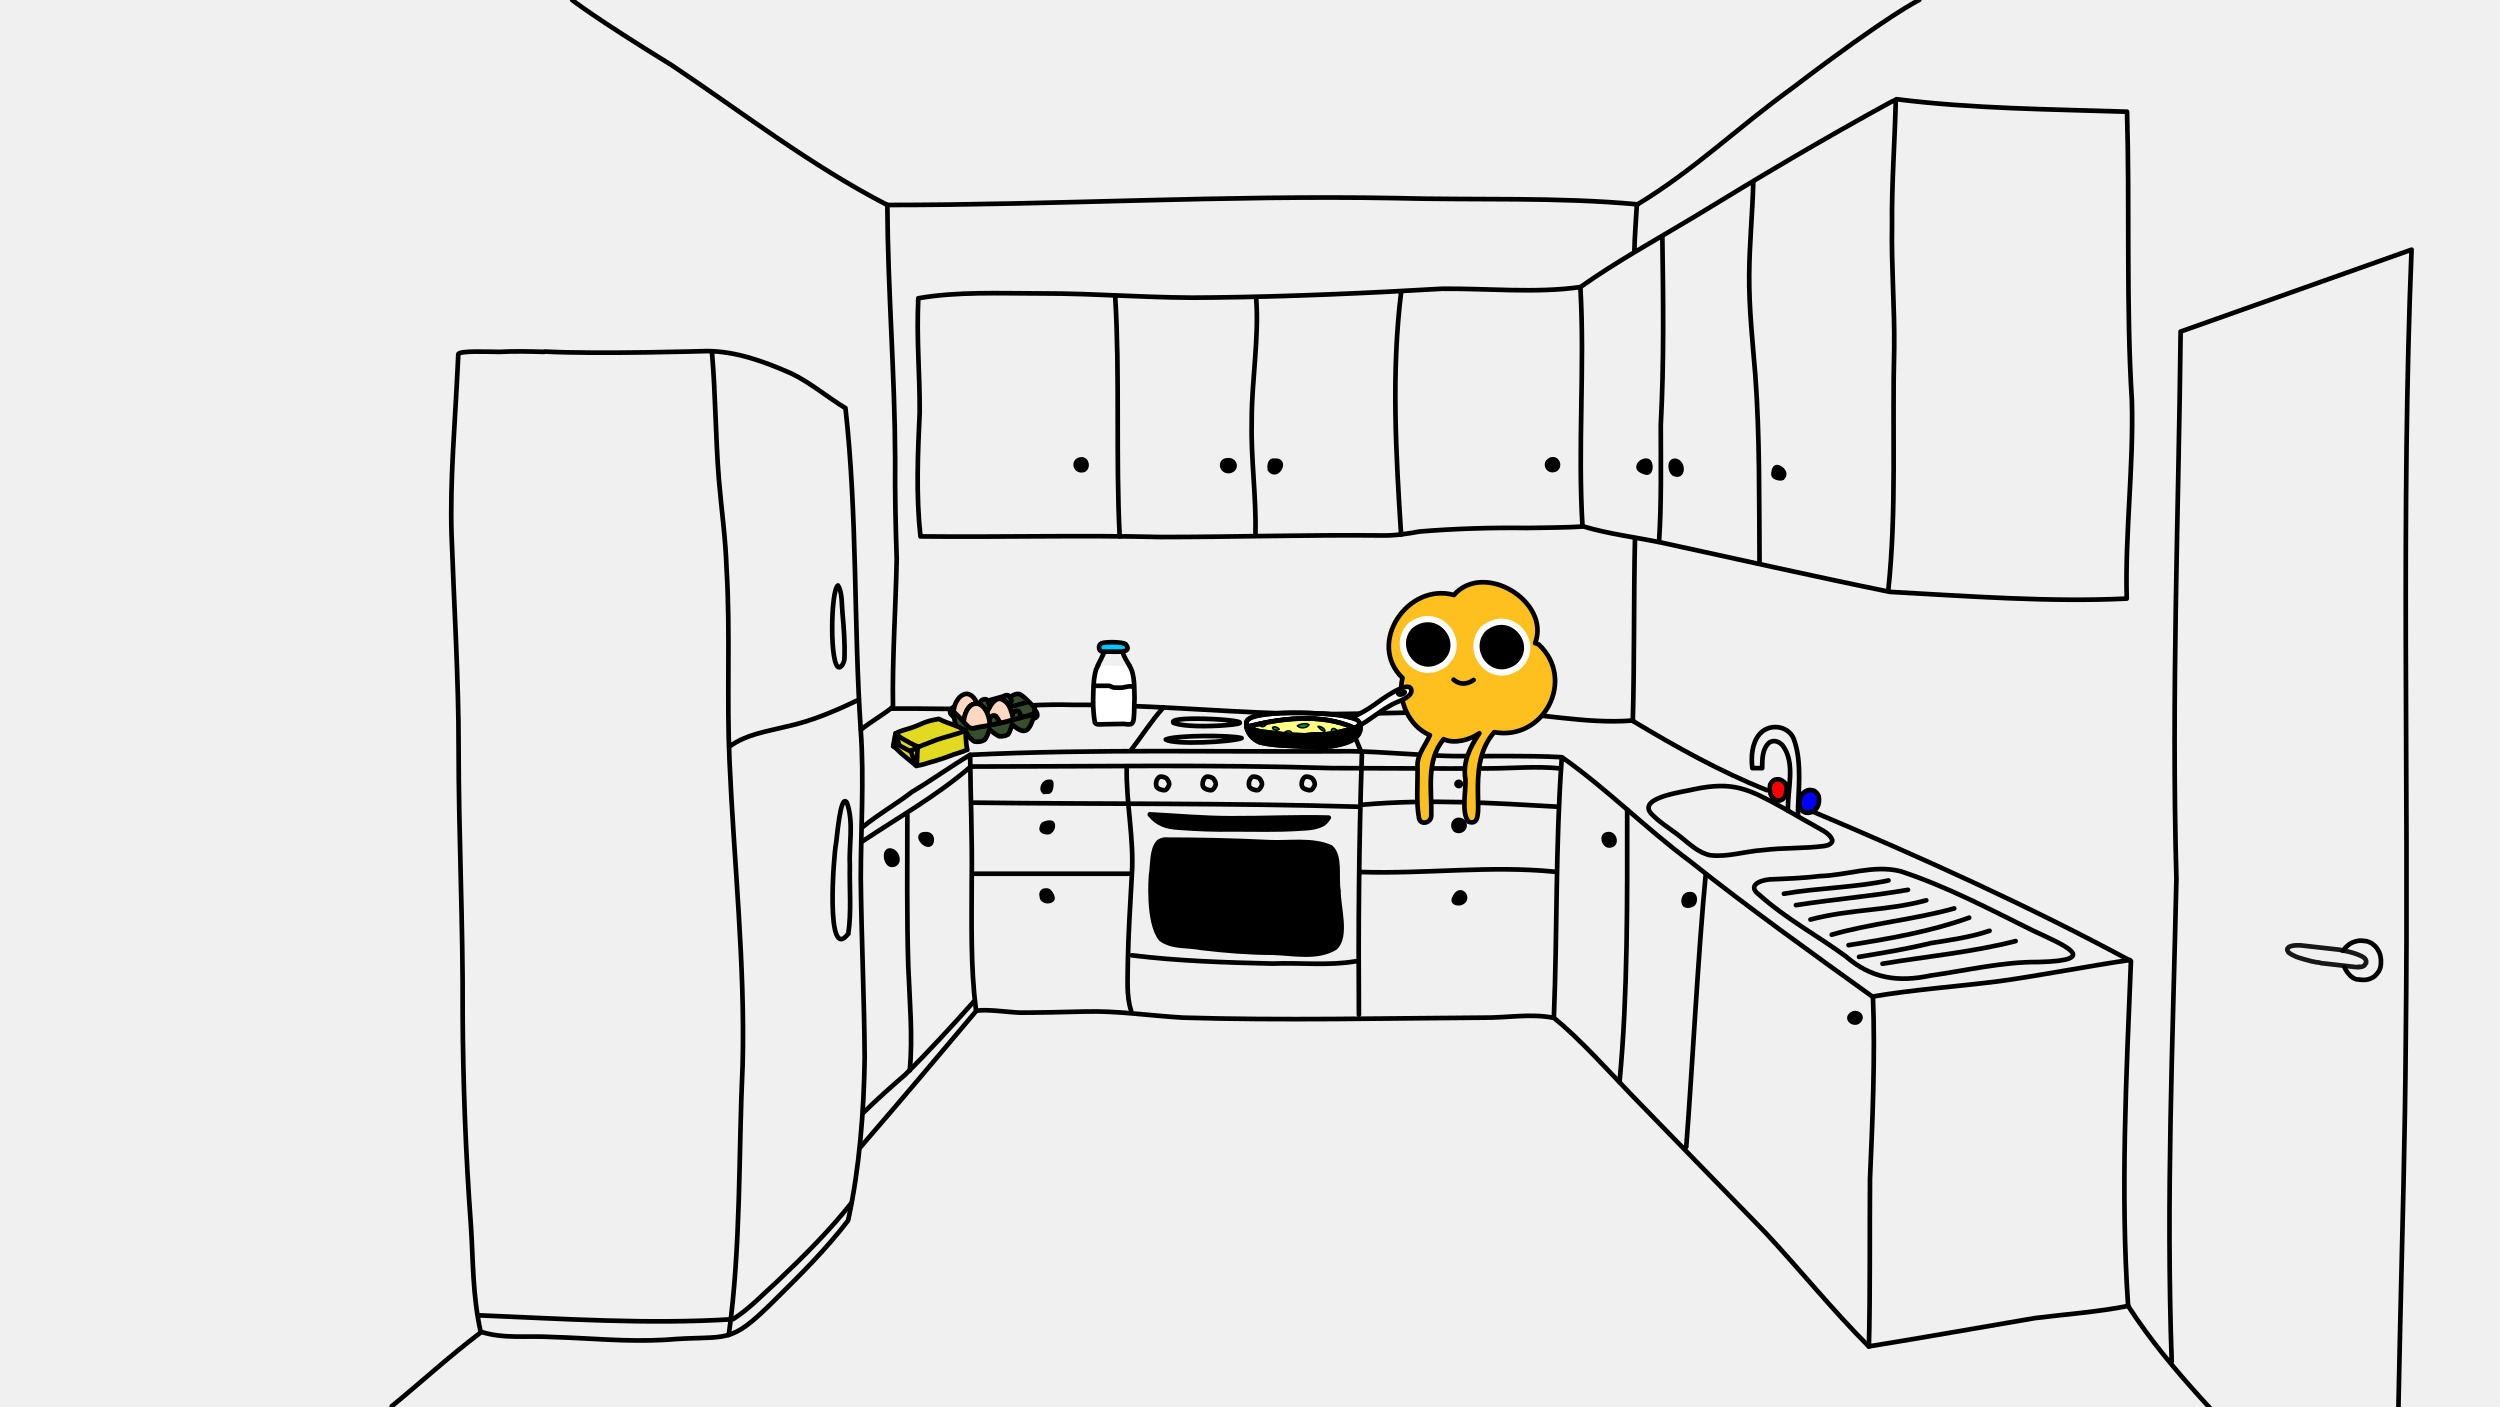
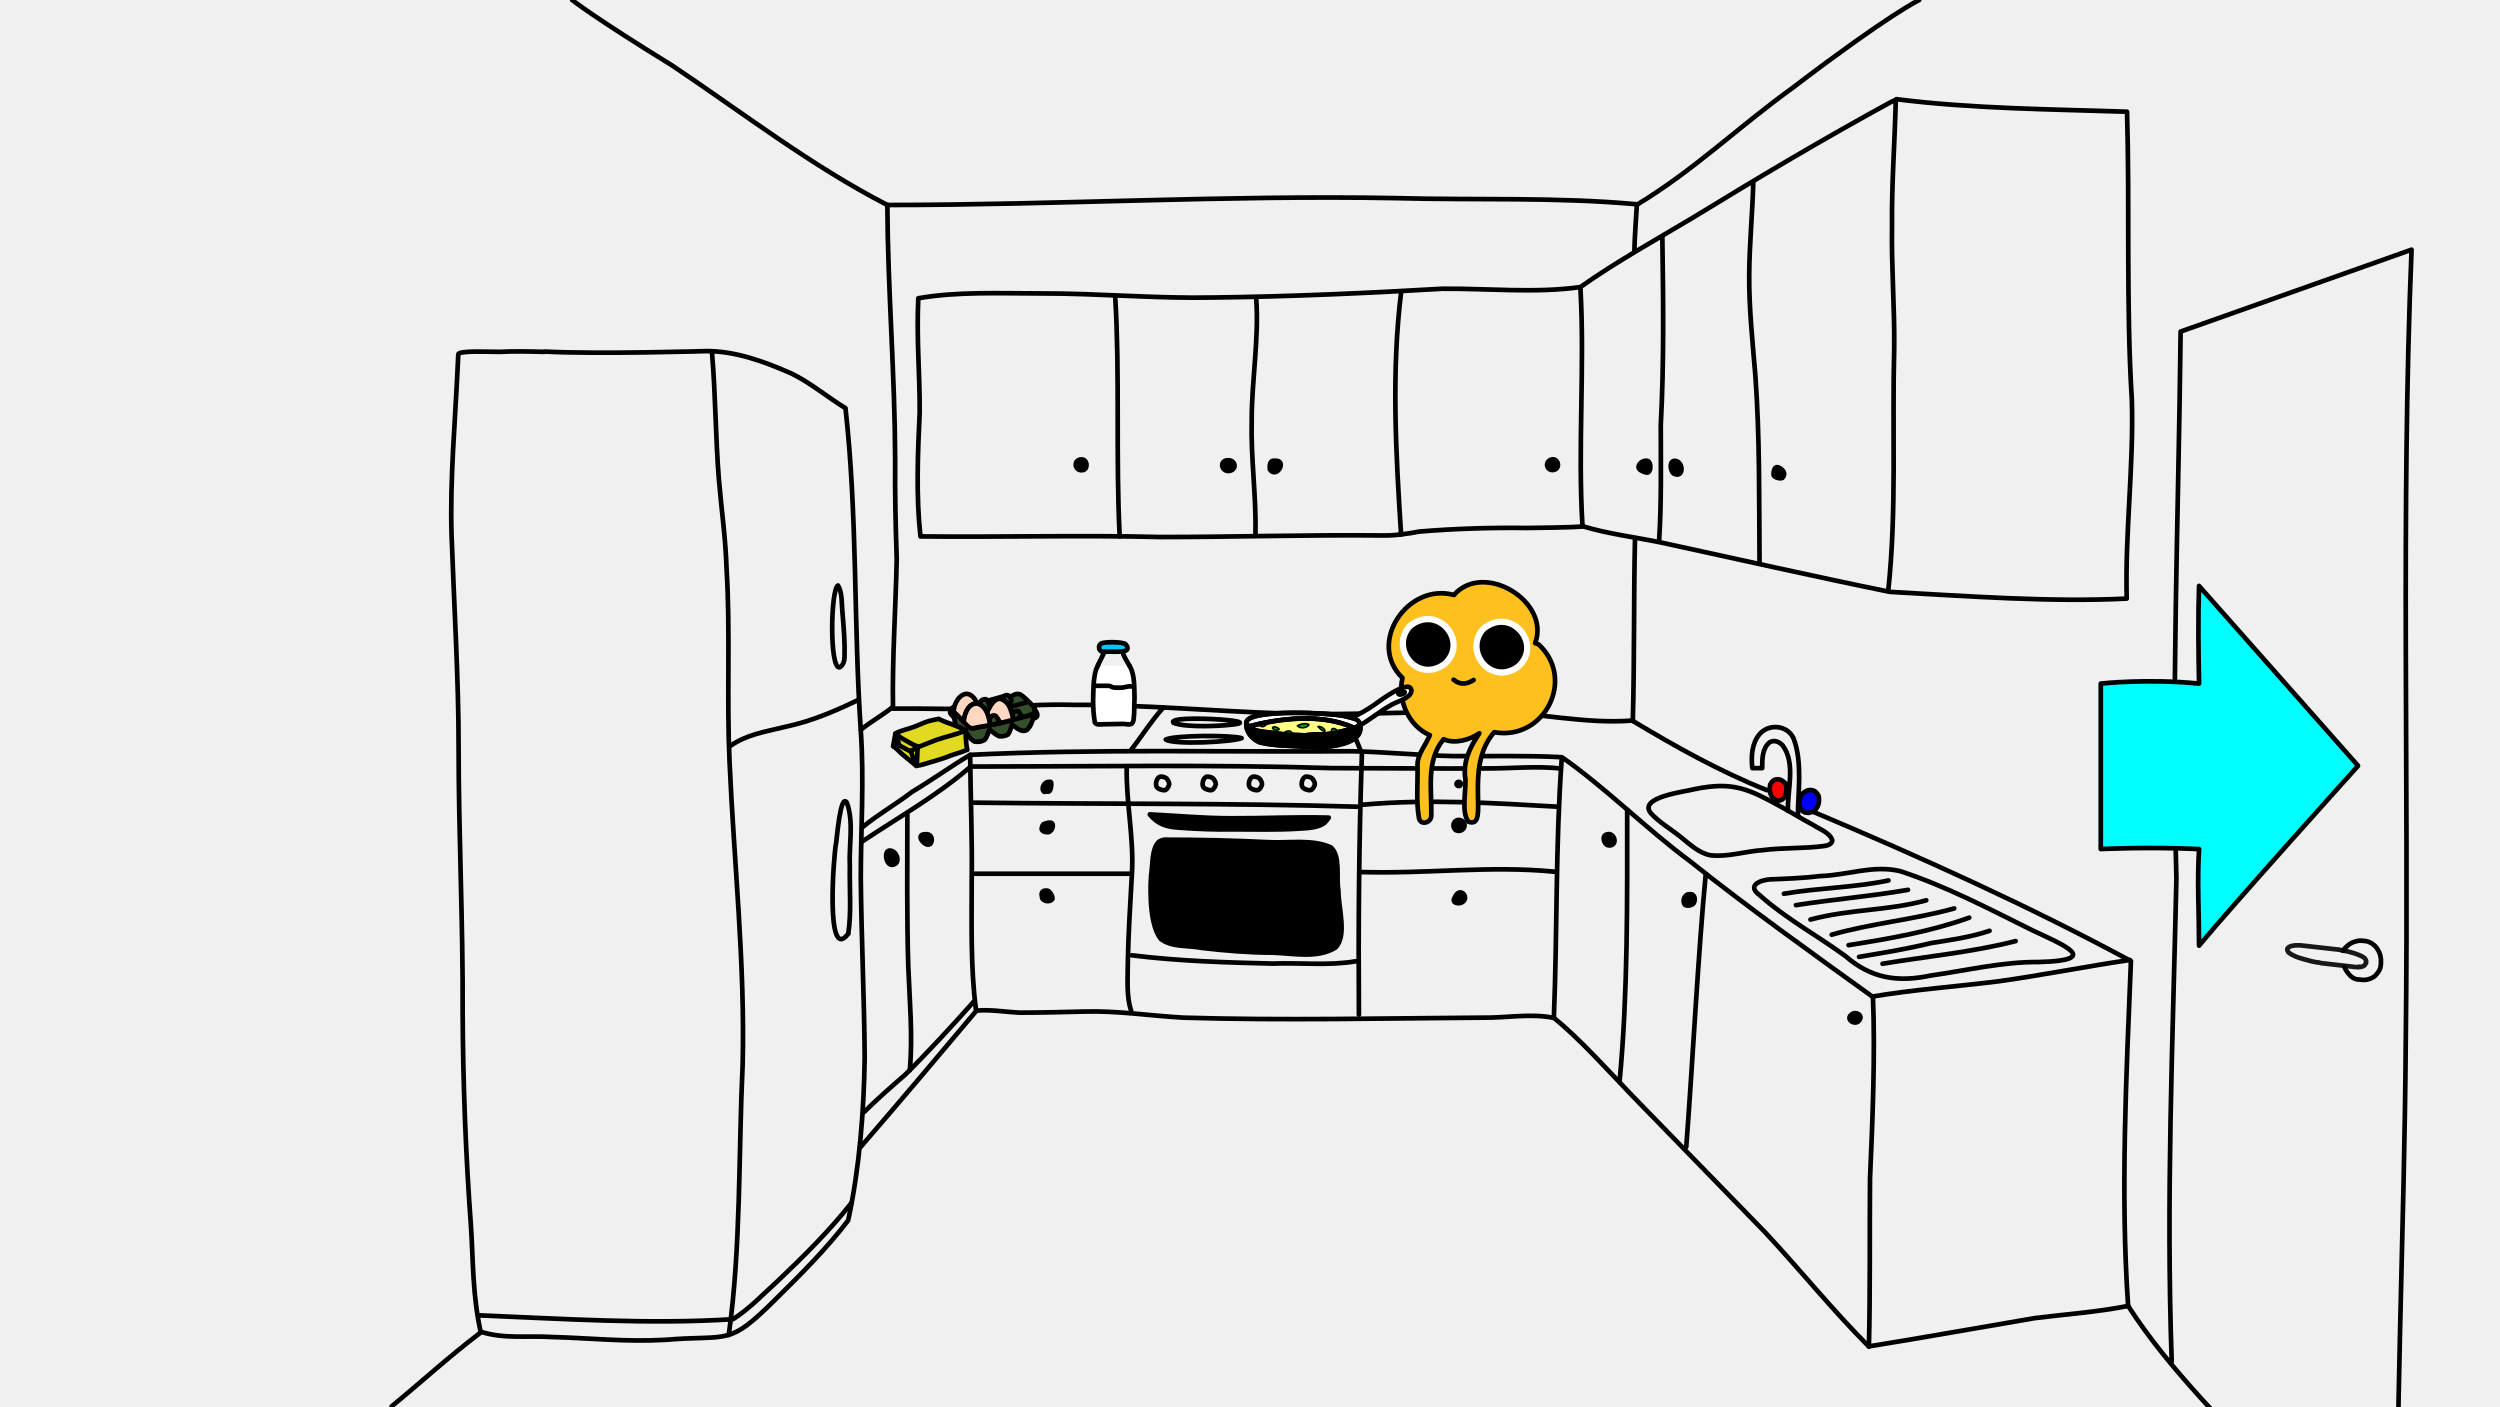
<svg xmlns="http://www.w3.org/2000/svg" id="Ebene_1" version="1.1" viewBox="0 0 1600 900">
  <defs>
    <style>
      .st0, .st1, .st2 {
        fill: none;
      }

-       .st1, .st3, .st4, .st5, .st6, .st7, .st2, .st8, .st9, .st10, .st11, .st12, .st13, .st14, .st15 {
+       .st1, .st3, .st4, .st5, .st6, .st7, .st2, .st8, .st9, .st10, .st11, .st12, .st13, .st14, .st15, .st16 {
        stroke-linecap: round;
        stroke-linejoin: round;
      }

-       .st1, .st3, .st4, .st5, .st6, .st7, .st2, .st8, .st9, .st10, .st11, .st13, .st16, .st14, .st15 {
+       .st1, .st3, .st4, .st5, .st6, .st7, .st2, .st8, .st9, .st10, .st11, .st13, .st14, .st17, .st15, .st16 {
        stroke: #000;
      }

-       .st1, .st3, .st5, .st6, .st7, .st2, .st8, .st9, .st10, .st13, .st16, .st14, .st15 {
+       .st1, .st3, .st5, .st6, .st7, .st2, .st8, .st9, .st10, .st13, .st14, .st17, .st15, .st16 {
        stroke-width: 3px;
      }

      .st3 {
        fill: #354f2c;
      }

      .st4, .st12 {
        stroke-width: 4px;
      }

      .st5 {
        fill: #fdc01e;
      }

      .st7 {
        fill: blue;
      }

      .st2 {
        stroke-opacity: .9;
      }

      .st8 {
        fill: red;
      }

      .st9 {
        fill: #fff;
      }

      .st10 {
        fill: #e2da20;
      }

      .st11 {
        fill: #009e00;
      }

      .st12 {
        stroke: #fff;
      }

      .st13 {
+         fill: aqua;
+       }
+ 
+       .st14 {
        fill: #ffff83;
      }

+       .st17 {
+         stroke-miterlimit: 10;
+       }
+ 
+       .st15 {
+         fill: #00c8ff;
+       }
+ 
      .st16 {
-         stroke-miterlimit: 10;
-       }
- 
-       .st14 {
-         fill: #00c8ff;
-       }
- 
-       .st15 {
        fill: #ffd8c2;
      }
    </style>
  </defs>
  <path id="STROKE_24ff8104-0c1c-409e-8412-f291cf459aca" class="st1" d="M366.2,0s12.8,10.4,64.1,42c45.5,30.5,88.9,64.1,137.6,89.2" />
  <path id="STROKE_69648c7b-1f99-41d9-9756-3ccd35b458e1" class="st1" d="M567.9,131.2c.3,54.9,4.8,107.5,5,162.9-.2,23,.3,42.1,1,63.6-.6,30.1-2.9,64.1-2.4,94.1" />
  <path id="STROKE_584f09bb-faee-44f3-acef-d196af663e60" class="st1" d="M567.9,131.2c108.3,0,216.8-6.4,325.1-4.4,52,1.4,103.4-.8,155.1,4" />
  <path id="STROKE_1398c8e5-74d7-4340-97a2-ac70de1e6fad" class="st1" d="M1048,130.8c36.7-22.3,63.7-48.9,99.3-74.6C1209.6,8.7,1228.3,0,1228.3,0" />
  <path id="STROKE_5d41e3ed-5401-4ed9-a828-7baa835cd556" class="st1" d="M571.2,452.6c-6.2,5-13.8,9.2-20.2,14.4" />
  <path id="STROKE_0b07157a-1aa8-44a5-a9cc-b35e5b461845" class="st1" d="M455.7,226c2.3,26.9,2.2,53.5,4.4,81,1.8,20.9,4.2,36.5,4.9,56.9,2.5,40.9,0,82.4,1.9,123.3,2.8,64.4,10,129.6,8.4,194-2.7,57.1-1,116.6-8.9,173.2" />
  <path id="STROKE_e438c691-b25d-44f8-af13-3e1512e92411" class="st1" d="M548.8,448.2c-14.8,7.1-29.6,13.4-45.9,16.9-12.8,3.2-25,4.8-35.8,12.5" />
  <path id="STROKE_a9ca535c-c414-4acf-bfae-c9c840553b1c" class="st1" d="M540.5,420.9c.3-9-.5-19.5-1.3-28.5-.6-5.3,0-13.3-2.9-17.7-4.7,2.6-5.5,53.5,1,52.4,1.9-.7,3.4-4.2,3.1-6.3h.1Z" />
  <path id="STROKE_0c41948c-69a6-4055-b199-0aeaac91404f" class="st1" d="M542.9,597.6c2.1-13.9.7-29.4,1-43.4-.7-13.1,2.7-27.9-1.9-40.5-4.2-6.6-6.4,23.7-7,26.5-1.3,5.8-7,77.6,8,57.2v.2h0Z" />
  <path id="STROKE_a188d664-cbf2-479c-a8f3-7a680b97c079" class="st1" d="M544.9,769.9c-13.8,17.5-30.3,33.9-46.5,49.3-9.1,8.2-19,18.7-29.3,25.1-54,3.4-108.9-.3-162.8-2.5" />
  <path id="STROKE_d257b3ae-5cf3-47c5-824c-48417580bdb2" class="st1" d="M348.2,225.2c-9.7-.3-19.3-.5-28.6,0-6.5,0-26.2-1-26.3,1.6s-.2,5.4-.4,8.3c-1.6,34.8-5,72.1-3.9,107.2,1.4,40.8,4.6,94.5,4.5,135.4,0,56.1,2.9,114.4,2.6,170.5.2,45,2,91.6,5.3,136.3,1.5,23.5,1,44.2,6.2,67.8,15.2,4.8,29.7,2.4,45.8,3.4,25,.7,47.2,3.2,72.3,1.8,41.1-3.5,39.9,4.7,70.3-25.6,16.4-16.2,32.8-32.5,46.8-50.8,7.3-33.6,10.1-69.6,10.6-104.3-.3-38.1-2.1-76.6-2.5-114.6,0-31.3,2.2-63.2,0-94.6-4.6-68.7-2.1-137.9-9.8-206.4-11-6.6-22.6-16.4-34.5-22.1-17.1-7.6-35.6-14.4-54.4-14.4,0,0-69.3,2.1-103.7.3l-.3.2h0Z" />
  <path id="STROKE_493f21b8-b01f-46eb-b4fc-358aae799781" class="st1" d="M620.8,491c-22,18.8-45.6,31.9-69.5,47.9" />
  <path id="STROKE_c6602ae4-44b3-4738-a16e-8b1e115a576e" class="st1" d="M624.7,647.1c-23.7,28.2-48.1,57.1-72.2,85,0,.2-1.4,1.7-2,2.3" />
  <path id="STROKE_155b1ade-0caf-4685-a390-1a74d09eeed8" class="st1" d="M623.4,640.8c-13.5,15.2-29.7,32.8-44.3,47.2-9.2,7.9-17.6,15.4-26.4,24" />
  <path id="STROKE_b24e84d0-0f94-42bd-a746-75c61ea2acf5" class="st1" d="M580.7,521.4c0,32.3-.4,64.8.6,97.3.9,22.5,2.9,44.1,1,66.3" />
  <path id="STROKE_971acc4a-b36a-41f2-b63a-2082bc56feeb" class="st1" d="M622.1,490.6c76.7,0,153.7-1.4,230.4,1,33.5,0,66.5.4,99.8.2,15.4,0,30.8-1.6,46.3,0" />
  <path id="STROKE_39e55a2d-6330-4e0c-a371-faeb3e5d5018" class="st1" d="M623.4,513.7c79.9,1,165.2.2,245.4,2.6" />
  <path id="STROKE_13c38961-4bf5-445d-b21a-ed225f46ab6f" class="st1" d="M872.2,515c41.8-3.7,83.1-1.1,124.8,1.3" />
  <path id="STROKE_31a3584f-9932-4dba-ab4a-28e8f845e37f" class="st1" d="M721.1,491c-.5,22.7,4.8,45.9,3.3,68.6-1,18.8-2.3,37.9-2.6,56.9,0,9.5-1,21.3,2.1,30.2" />
  <path id="STROKE_50546bcd-7982-4bd1-891d-9cfc525bb8a1" class="st1" d="M871.6,483.2c-1.9,55.4-2.3,110.8-1.9,166.2" />
  <path id="STROKE_a4a9c650-acfe-4914-b0ce-93b97be252df" class="st1" d="M999.5,485.7c-4,55.1-2.8,109.9-5,164.8" />
  <path id="STROKE_ff7c6ada-2eda-48c2-9cd9-58fce4b78e40" class="st1" d="M622.5,559.2h101.8" />
  <path id="STROKE_678ccf56-6959-4de1-802f-158fb094e547" class="st1" d="M870.6,558.1c42.9,1.3,82.7-4.3,124.4-.2" />
  <path id="STROKE_38bfb0cd-aec1-43f0-9120-84503d1a2664" class="st6" d="M668,506.4h0c.9,0,2.9.6,3.6,0,1-.8,1.3-3.7,1.2-5s-.4-1-.9-1c-4.2-.4-5.4,4.6-4.1,5.9s.2,0,.2.1Z" />
  <path id="STROKE_c30ccf7d-d1f7-4270-88c3-c433c52a1f2b" class="st6" d="M666.8,531l.2.4.4.4s.4,0,.6.4c1,.2,3.3,1,4.3-.4,1.2-.8,2.1-3.8,1-4.9-1.2-1-4.5,0-5.6.7-.7.7-1.3,2.8-.9,3.5h0Z" />
  <path id="STROKE_12bfedc1-2f7b-4e05-966f-920bad130723" class="st1" d="M621,483.1c80.8-3.9,163.2-1.7,244.2-2.3,21.3.4,43.7,2.7,65,3.1,23.3.2,45.5-.5,69.4.7,28.4,19.9,53.7,45.6,81.9,66.5,37.1,29.6,78.6,59.2,116.8,86.7,25.8-4.4,54.9-6.5,81-9.8,24.3-3.3,60.5-10.3,83.8-13.6" />
  <path id="STROKE_b23772c9-d4a3-454a-bf8d-0bd4c38fced1" class="st1" d="M1041.4,518.2c0,56.9.5,117.6-4.9,174.3" />
  <path id="STROKE_d8ca0c2e-abf0-468b-b67c-d8e7ded2cbef" class="st1" d="M1091.7,559.3c-4.8,49.1-8.6,124.1-12.5,174.7" />
  <path id="STROKE_13e8cd93-4d59-4e55-b886-287031d6d2f8" class="st1" d="M1198.7,638.1c1.5,36.8-.3,79.8-1.9,116.3-.3,35.7.2,72.3-.7,107.4" />
  <path id="STROKE_28955283-2983-408e-b38b-de0d0147a1d4" class="st1" d="M1160.3,519.5c68.1,28.7,139,60.7,203.5,95.6-2.9,72.8-6.8,147.9-1.8,220.7" />
  <path id="STROKE_5a63647a-bbc5-42be-9c9e-e993947c23f1" class="st1" d="M1045,461.4c27.1,16.3,56.2,32.6,85.8,44.3" />
  <path id="STROKE_5a43e13e-1269-4a34-a1ac-fe7f915da23a3" class="st1" d="M746.6,498.2c-.8-.8-3.3-1.5-4.5-1-2.2,1.2-2.7,5-1.8,6.4s2.3,1.6,3.2,1.9,2,.3,2.6,0c.9-.5,2.1-2.5,2.2-3.6s-1-3-1.7-3.7h0Z" />
  <path id="STROKE_5a43e13e-1269-4a34-a1ac-fe7f915da23a31" class="st1" d="M839.8,498.2c-.8-.8-3.3-1.5-4.5-1-2.2,1.2-2.7,5-1.8,6.4s2.3,1.6,3.2,1.9,2,.3,2.6,0c.9-.5,2.1-2.5,2.2-3.6s-1-3-1.7-3.7h0Z" />
  <path id="STROKE_5a43e13e-1269-4a34-a1ac-fe7f915da23a32" class="st1" d="M776.4,498.2c-.8-.8-3.3-1.5-4.5-1-2.2,1.2-2.7,5-1.8,6.4s2.3,1.6,3.2,1.9,2,.3,2.6,0c.9-.5,2.1-2.5,2.2-3.6s-1-3-1.7-3.7h0Z" />
  <path id="STROKE_5a43e13e-1269-4a34-a1ac-fe7f915da23a33" class="st1" d="M806,498.2c-.8-.8-3.3-1.5-4.5-1-2.2,1.2-2.7,5-1.8,6.4s2.3,1.6,3.2,1.9,2,.3,2.6,0c.9-.5,2.1-2.5,2.2-3.6s-1-3-1.7-3.7h0Z" />
  <path id="STROKE_2ba217ce-ab79-46cf-9d98-cdb07b63cd7f" class="st6" d="M735.9,521.3c5.1,6.1,10.4,7.9,18.7,8.4,12.4.9,22.7,1.3,34.9,1.1,13.3,0,27.2.4,40.5-.4,5.7-.4,12.2-.3,17.1-3.3,1.2-.9,2.4-2.5,3.3-3.8-20.6-.6-41.9.5-62.6.4-17.2,0-34.8-1.6-51.9-2.5h0Z" />
  <path id="STROKE_d9266c11-944b-417c-8615-f102cabdad84" class="st1" d="M625.1,646.8c8.4-.9,19.4,1,27.9,1.3,12.6,0,28.2-.4,41.1-.7,21.5-.6,41.7,2.7,63.2,3.9,64,1.9,128.1.4,192,0,14.9.2,30.6-2.9,45.3.2,16.8,13.7,34.6,33.7,50,49.7,27.9,28.6,57.1,58.7,85.1,87.5,22.5,24.1,43.2,49.9,66.3,73,34.2-5.5,71.9-12.3,106.2-18.1,19.9-2.5,40.2-3.9,59.8-7.8" />
  <path id="STROKE_6cc289a8-3867-4b7e-8c39-027b0e6072f7" class="st1" d="M724.4,611.4c29.8,3.7,60,4.6,90,5.3,17.7-.7,36.1,1.5,53.4-1.5" />
  <path id="STROKE_c10f3854-93ca-4191-82c3-4320a82eb8a6" class="st6" d="M743,601c7.1,5.4,17.1,3.9,25.6,5.6,15.1,1.8,30.8,3.1,46,3.1,13,.4,28.2,3.9,39.9-3.1,8-7.4,1.9-26.2,2.1-36.5-1.6-8.3,1.6-22.2-4.9-27.8-11.7-5.4-27.3-2.6-40-3.3-22.1-1.1-44.8-1.6-66.7-1.6-1.1.2-2.5.7-3.4,1.4-4.7,4.8-3.7,14.3-4.9,21.3,0,0-2.5,30.3,6.3,40.9h0Z" />
  <path id="STROKE_bca29521-6533-416c-9bf6-d70d23d1e263" class="st1" d="M1167.9,541.4c-13.3,1.8-26.5,1-39.8,2.7-11.1.7-22.2,4.5-33.2,3.3-7.3-1.2-13.5-7.1-19.2-11.7-6.2-5-14-9.5-19.3-15.4-7.9-10.2,22-13.6,27.9-15.2,25-5.2,34.8-.2,56.6,11.8,6.3,3.5,13.2,7.7,19.4,11,3.9,2.6,10.7,4.9,12.3,9.7.3,1.1-.6,2-1.4,2.6,0,0-1.4,1-3.1,1.1h-.2Z" />
  <path id="STROKE_9383ba1d-f758-4ca3-91a5-9f57c92464fd" class="st7" d="M1152.7,508.8c2.7-2.6,4.4-3.8,7.8-2.9,1.6.5,2.9,2.3,3.4,3.5,2.8,13.7-16.9,15.4-11.2-.6h0Z" />
  <path id="STROKE_9383ba1d-f758-4ca3-91a5-9f57c92464fd1" class="st8" d="M1143,501.7c-2.4-2.4-4-3.5-7-2.7-1.4.4-2.6,2.1-3.1,3.2-2.5,12.5,12.8,14.8,10.1-.5h0Z" />
  <path id="STROKE_c50c92f3-4268-4f17-bfdd-248f0095bfcc" class="st1" d="M1150.7,522.1c-.2-13.3,3.2-34.3-2.9-49.7-4-8.5-16-9.4-21.8-2.4-4.8,5.7-5.4,14.4-4.5,21.6h6.3c0-5.7,0-12.5,4.6-16.4,2.9-1.9,6.3-.6,8.5,1.9,8.6,11.5,2.9,28.4,3.4,41.8" />
  <path id="STROKE_95166e3d-c18b-4999-abe6-f5985976e423" class="st1" d="M713.7,189.4c3.1,50.3.3,103.5,2.9,153.9" />
  <path id="STROKE_b4043a41-4b4d-419c-8f5d-c4b9065d31aa" class="st1" d="M896.7,187.2c-6.3,51-3.3,103.6,0,154.9" />
  <path id="STROKE_3f31ffd5-6da7-4c28-9ae0-23105d1d989b" class="st1" d="M1122.1,116.6c-.5,20.2-2.5,39.4-2.6,59.4-.2,21.1,2.2,43.1,3.9,64,2.9,39.5,2.4,80,2.7,119.6" />
  <path id="STROKE_12a3f3b3-83fa-4f18-aefe-95a8c3046164" class="st1" d="M1063.9,151.8c.6,40,1.1,80.1-1,120.2,0,24.9.5,49.7-1.1,74.5" />
  <path id="STROKE_ecacd974-96a9-4ae6-8ca9-edc9e697e1df" class="st1" d="M1211.1,64.8c-44.9,24.5-84.5,48.1-127.5,74.4-24.2,14.5-49.7,28.6-72.1,44.5-28.1,4.1-60.1.8-88.5,1.1-45.7,2.7-99.2,5.1-146,5.6-37.5.8-73.3-2.7-111.2-2.6-25.7,0-53.4-1.3-78.1,3.1-1.2,27,1,47.2.9,73-1.2,25.7-2.4,53.7.5,79.4,51.1.6,102.6-.9,153.8.4,46.7,0,94.8-1.5,141.4-1,8.1.2,16.7-1.1,24.1-2.5,22.4-1.9,46.5-2.6,69-2.3,9.9-.2,26.7-.2,35.9-1,15.8,4.8,33.9,7,50.2,10.4,46.1,10,100.1,22.2,146,31.5,49.1,2.7,102.6,6.7,151.6,4.3-1.1-42.1,4.5-84.8,3.3-126.9-3.8-60.7-1.3-124-3.1-184.7-49.1-1.6-99-1.9-147.5-8l-2.4,1.3h-.3Z" />
  <path id="STROKE_c92cf5b6-6ecb-4033-99cc-b9594f699e21" class="st1" d="M1011.5,184.9c2.8,50.5-1.8,101.4,1.3,151.9" />
  <path id="STROKE_025636b8-8845-4b0f-99ca-681f2afd68b4" class="st1" d="M723.7,480.3c6.7-8.7,13.4-19.3,20.8-27.4" />
  <path id="STROKE_8bb782ac-eb15-4156-8225-367851ee3fa8" class="st1" d="M871,480.9c-3-7.9-7-16.5-12.4-23.2" />
  <path id="STROKE_9d22ff23-7c3e-4bb2-8a77-62b600557298" class="st1" d="M570.4,453.5c19.7-.2,43.7.6,63.5,0,16.6-1.8,35.6-2.9,52.3-2.4,44.7-.2,90.4,4.1,135.1,5.5,43.5,1.5,87.8-1.7,131.4-1,30.3.2,62.3,8.1,92.5,5.5" />
  <path id="STROKE_5e2e54dc-b8d6-479c-bdcf-264f0e7882a8" class="st1" d="M1045,461.4c1.1-39.7.5-77.7,1.4-117" />
  <path id="STROKE_8975784a-af3c-49a6-883a-7816c4ac1fae" class="st1" d="M1047.6,130.8c-.8,14.4-1.3,18.3-1.6,29.8" />
  <path id="STROKE_a8dca2c7-5147-4a8c-b27c-5c4d806b8f23" class="st1" d="M751,462.6c0-.4-.6-.9.2-1.1,3.5-3.8,66,.3,32.5,2.7h0s-23.7,1.9-32.7-1.6Z" />
  <path id="STROKE_5b89f1bc-76e7-4f7d-90e4-f6a201ad7520" class="st1" d="M794.6,472.4c-6.7-2-42.6-1.9-48.5.9,5.2,3.5,42.5,1.6,48.5-.9Z" />
  <path id="STROKE_1493a066-6b16-4b1f-9cc4-8a3739e39c0a" class="st1" d="M846.3,461.8c-10.5-.2-25.6,0-35,2.1,3.4,3.4,63.9,1.1,35-2.1Z" />
  <path id="STROKE_cf8d5e95-39cd-4191-ae7f-f669f3c41215" class="st1" d="M810,474.2c4.8,5.2,41.7,2.2,47.5-1-.6-2.4-23.8-2.2-23.8-2.2,0,0-17.1.4-23.7,3.2Z" />
  <path id="STROKE_a7bda898-7a98-49bb-90e4-f9a7d44b1a46" class="st1" d="M804,191.6c1.8,24.6-2.9,52.1-2.9,76.8-.7,24.6,3,49.4,2.4,73.9" />
  <path id="STROKE_c51cc558-8a63-4daf-9e30-54a802ea8d62" class="st1" d="M1126.3,573c16.6,14.9,36.9,25.8,54.9,39,16.6,14.4,33.6,16.8,54.7,12.3,22.8-3.2,45.7-8.8,68.9-8.6,41-1,15.6-11-4.1-20.3-27.4-13.6-55.3-28.3-84.4-37.8-17.2-4.3-34.1,2.6-51.5,3.1-10.6,1.3-21.7,1.7-32,2.1-6.5.5-15.3,4.1-6.3,10.3h-.2Z" />
  <path id="STROKE_4f4d949b-4983-4ff9-8557-722b9bd3b748" class="st1" d="M1208.6,563.5c-21.8,4.6-45,4.7-66.9,8.5" />
  <path id="STROKE_2866061a-1ac5-4ec8-a371-37e64903a89c" class="st1" d="M1221.1,569.5c-23.5,4.1-48.2,6.1-71.7,9.8" />
  <path id="STROKE_022de472-5c75-4ca6-96d5-2a3b6c173c30" class="st1" d="M1232.8,576.2c-25.3,6.9-47.9,5.4-74.1,12.3" />
  <path id="STROKE_c84b2b09-1ac3-4cb8-8c07-c78f27355a8a" class="st1" d="M1250.7,581.4c-25.5,7.1-53,9.5-78.4,16.8" />
  <path id="STROKE_1c2b3427-4df9-4350-94eb-8cbd1a777e8a" class="st1" d="M1260.3,587.3c-24.6,8.9-51.4,13.5-77.2,17.6" />
  <path id="STROKE_a3f94d4f-1402-4025-90f6-b2d200249272" class="st1" d="M1273.3,595.7c-11.5,4-25.6,6-37.6,7.9-15.5,3.8-29.9,6.1-45.9,8.8" />
  <path id="STROKE_aac34a33-8be2-4d74-8ab1-63dbf6410028" class="st1" d="M1290,602.3c-27.7,7.1-57.1,9.8-85.2,14.5" />
  <path id="STROKE_ba24dae5-217b-4c7b-9443-8d352b7f7de9" class="st1" d="M307.5,852.9c-20.7,15.7-37.6,31.4-56.8,47.1" />
  <path id="STROKE_11abf62a-3f25-4fd3-b4ce-af60b1c3348e" class="st1" d="M1213.3,63.9c-.6,26.4-2.7,53.9-2.4,80.4-.5,25.9,1.7,52.5,1.4,78.4-1.4,51.4,1.7,103.8-3.8,155.1" />
  <path class="st1" d="M552,529.4c10.2-8.4,21.3-14.6,31.7-22.6,11.8-7,25.7-16.9,37.2-23.7.2,26.5,1.4,53.7,1,80.1,0,27.4-.8,55.7,2.7,83" />
  <path id="STROKE_c30ccf7d-d1f7-4270-88c3-c433c52a1f2b1" class="st6" d="M667.4,570.6l-.3.3-.3.5s0,.4-.2.8c.2,1,0,3.5,1.8,3.9,1.1,1,4.3.8,5.1-.7.5-1.5-1.3-4.3-2.5-5.2-.9-.4-3.1-.4-3.6.4h0Z" />
-   <path class="st16" d="M692.1,294c-5.7.3-4.3,8.2,1.3,6.8,3.3-1.3,2.3-6.9-1.3-6.8Z" />
+   <path class="st17" d="M692.1,294c-5.7.3-4.3,8.2,1.3,6.8,3.3-1.3,2.3-6.9-1.3-6.8Z" />
  <path class="st4" d="M785.7,295.1c-4.8,0-3.4,6.6,1.2,5.8,4.5-1,2.9-6.4-1.2-5.8Z" />
-   <path class="st16" d="M815.6,294.9c-3-.5-3.2,3.4-2.9,5.6,4.6,6.3,11.5-6.6,2.9-5.6Z" />
-   <path class="st3" d="M662.2,453s-5.7-6.3-8.8-8.3-6.9,1.6-6.9,1.6l-.7,5.6,1.9,5,8.2,1.8,6.2-2.2v-3.5Z" />
-   <path class="st16" d="M992.5,294.2c-5,2.3-1.3,8.7,3.3,6,2.9-2.4.6-7.4-3.3-6Z" />
-   <path class="st16" d="M1048.8,299.6c.4,1.4,3.7,2.7,5.2,2.9,2.9,0,2.9-6.6.5-7.5s-6.6,1.8-5.7,4.6Z" />
-   <path class="st16" d="M1072,294.9c-3.9,0-3.1,6.3-1,8.1,6.7,3.7,6.7-7.6,1-8.1Z" />
-   <path class="st16" d="M1136.6,299.1c-1.2.6-1.9,4-1.4,5.2s3.9,2.3,5.5,1.6c3.6-3.7-2.3-7.7-4.1-6.8h0Z" />
+   <path class="st17" d="M815.6,294.9c-3-.5-3.2,3.4-2.9,5.6,4.6,6.3,11.5-6.6,2.9-5.6Z" />
+   <path class="st3" d="M662.2,453s-5.7-6.3-8.8-8.3-6.9,1.6-6.9,1.6l-.7,5.6,1.9,5,8.2,1.8,6.2-2.2v-3.5h0Z" />
+   <path class="st17" d="M992.5,294.2c-5,2.3-1.3,8.7,3.3,6,2.9-2.4.6-7.4-3.3-6Z" />
+   <path class="st17" d="M1048.8,299.6c.4,1.4,3.7,2.7,5.2,2.9,2.9,0,2.9-6.6.5-7.5s-6.6,1.8-5.7,4.6Z" />
+   <path class="st17" d="M1072,294.9c-3.9,0-3.1,6.3-1,8.1,6.7,3.7,6.7-7.6,1-8.1Z" />
+   <path class="st17" d="M1136.6,299.1c-1.2.6-1.9,4-1.4,5.2s3.9,2.3,5.5,1.6c3.6-3.7-2.3-7.7-4.1-6.8h0Z" />
  <path class="st1" d="M932.8,500.6c-1.6,1.1,0,3.1,1.6,2.3,1.3-1.3,0-3.2-1.6-2.3Z" />
  <path class="st6" d="M935.5,525.2c4.4,3,0,8.5-4.1,5.9-2.9-3.2,0-7.8,4.1-5.9Z" />
  <path class="st6" d="M930.8,574.8c-1.5,2.7,1.4,3.5,3.6,3.2,7.4-1.9.2-12.3-3.6-3.2Z" />
  <path class="st6" d="M1028.5,534c-3.8.7-2,7.1,1.4,7.1,5.8,0,3.4-8.6-1.4-7.1Z" />
  <path class="st6" d="M1081.6,572.4c-3.5-.7-5.3,4.4-3.2,6.7,1.5,1,4.1.4,5.4-.8,1.5-2.1,1.1-6.3-2.2-6h0Z" />
  <path class="st6" d="M1185.1,649.2c-4.4,3,2.2,7.5,4.8,3.9,2.7-3.3-2.1-6.1-4.8-3.9Z" />
  <path class="st6" d="M592.3,533.9c-8.4-.2,2.4,11.3,3.9,4.6.6-2.7-1-4.9-3.9-4.6Z" />
  <path class="st6" d="M570.1,544.4c-4.7-1-3.4,9.2.8,9.1,5.6-.2,3.7-8.3-.8-9.1Z" />
  <g>
    <g id="Pen">
      <path id="STROKE_9ab8ce2b-e6b5-47b3-be58-a1990f77dbed" class="st5" d="M984.7,412.4c24.2,22.4,3.4,62-28.4,56.2-20.2,23-2.1,62.3-16.5,57.3-4.6-5.8-1.6-19.5-1.9-26.9-1.9-11.2,2.7-20.5,8.9-29.7-6.1,4.2-15.9,7-22.9,3.8-11.5,13.8-7.4,32.5-7.9,49.1,0,4.2-6.5,6.3-7.8,1.7-2-11.1-.7-22.9-1-34.2,0-7.2,5.3-12.8,7.9-19.2-13.5-5.7-20.9-22.5-17.5-36.6-23.1-22.3,3.4-61.3,32.9-53.1,19.2-21.9,62,4.2,52,30.8l2.2.8h0Z" />
    </g>
    <path id="STROKE_258c9859-67f1-43a8-9462-32ddfdd3de1c" class="st12" d="M902.3,400.7c18-14.7,38.3,10.3,22.1,24.4-17.7,12.5-35-10.5-22.1-24.4Z" />
    <path id="STROKE_258c9859-67f1-43a8-9462-32ddfdd3de1c1" class="st12" d="M949.4,402.4c18-14.7,38.3,10.3,22.1,24.4-17.7,12.5-35-10.5-22.1-24.4Z" />
    <path id="STROKE_3299031d-4c62-4f85-94d0-447bd115ea62" class="st1" d="M943.1,435.2c-4.2,2.8-8.7,3.3-12.8-.2" />
  </g>
  <g>
    <path class="st3" d="M661.1,460s-1.8,7.4-5.4,7.7c-3,.7-7.9-4-7.9-4-.9,2.1-1.3,4.6-2.7,6.4-1.6,1-3.9,1.3-5.7,1.1-2.2-.9-6.1-4.3-6.1-4.3-1.1,2.2-1.5,5-3.3,6.7-1.8,1.1-4.2,1.4-6.3,1-2.5-1.4-4.4-3.8-5.5-6.5,0,0-2.5,0-3.5-.5-3.1-1.1-3.3-4.6-3.9-7.4-.2-1.6-1.8-2.3-2.5-3.5-.9-2,1-3.9,2.7-4.6v.5h0v.4h0c-1.4.6-1.1,1.5-.4,2.4.7.9,2,1.9,2.6,2.5,1.3,1.3,2.5,2.7,3.8,4.1.8.9,1.7,1.8,2.6,2.7,2.5,2.6,4.8.9,7.7.5,2.1-.3,4.3-.7,6.5-1.1s4.4-.9,6.6-1.4h0c2.7-.6,5.4-1.3,8.1-2.1,1-.3,2.1-.6,3.1-.9.4-.1,1.1-.3,2-.5,2.6-.5,6.8-1.4,8.5-2.7.8-.6,1-1.3.3-2.2,0,0,4,4.6-1.1,5.6h-.2,0Z" />
-     <path class="st15" d="M625.1,449.8c0,.2,0,.3-.2.5-3.6-.2-7.2,3.5-8.2,11.7-1.3-1.4-2.5-2.8-3.8-4.1-.6-.6-1.8-1.6-2.6-2.5,0-.8.2-1.6.4-2.4h0v-.4h0c1-3.7,3.4-7.5,6.8-8.4,3.3-.9,6.6,2.5,7.5,5.7h0Z" />
+     <path class="st16" d="M625.1,449.8c0,.2,0,.3-.2.5-3.6-.2-7.2,3.5-8.2,11.7-1.3-1.4-2.5-2.8-3.8-4.1-.6-.6-1.8-1.6-2.6-2.5,0-.8.2-1.6.4-2.4h0v-.4h0c1-3.7,3.4-7.5,6.8-8.4,3.3-.9,6.6,2.5,7.5,5.7h0Z" />
    <path class="st3" d="M653.4,459.3c-.9.2-1.7.4-2,.5-1,.3-2.1.6-3.1.9,0-1.3,0-2.6-.5-3.9.6-1.4,2.8-2,4.2-1.6.8.9,1.2,2.9,1.4,4.2h0Z" />
    <path class="st3" d="M647.4,448.4c-.7,1.1-1.2,2.3-1.6,3.3-1-1.8-2.5-3.4-4.4-4.2.3-2,2.3-3.1,4-2.4,1.1.8,1.5,2.1,2,3.3h0Z" />
-     <path class="st15" d="M648.2,460.7c-2.7.7-5.4,1.4-8.1,2.1h0c-.8-1.4-1.8-3.3-2.8-4.4-2.1-1.1-3.6.5-4.2,2.3-.3-1.8-.9-3.4-1.5-4.7.5-1.1,1.2-2.5,2-3.8,1.5-2.5,3.5-4.8,6-5h.4c.5.1,1,.3,1.4.5,1.9.8,3.4,2.4,4.4,4.2.5.9.9,1.9,1.2,2.8.2.7.5,1.5.7,2.2.4,1.3.6,2.6.5,3.9h0Z" />
+     <path class="st16" d="M648.2,460.7c-2.7.7-5.4,1.4-8.1,2.1h0c-.8-1.4-1.8-3.3-2.8-4.4-2.1-1.1-3.6.5-4.2,2.3-.3-1.8-.9-3.4-1.5-4.7.5-1.1,1.2-2.5,2-3.8,1.5-2.5,3.5-4.8,6-5h.4c.5.1,1,.3,1.4.5,1.9.8,3.4,2.4,4.4,4.2.5.9.9,1.9,1.2,2.8.2.7.5,1.5.7,2.2.4,1.3.6,2.6.5,3.9h0Z" />
    <path class="st3" d="M633.6,452.1c-.8,1.3-1.5,2.7-2,3.8-1.3-2.8-3.2-4.6-5.1-5.3.9-2.1,2.7-3.6,4.8-3,1.2,1.2,1.5,3.1,2.3,4.4h0Z" />
    <path class="st3" d="M640.1,462.7c-2.2.5-4.4,1-6.6,1.4,0-1.3-.2-2.4-.4-3.5.6-1.8,2.2-3.4,4.2-2.3,1,1.1,2,3.1,2.8,4.4Z" />
-     <path class="st15" d="M633.5,464.1c-2.2.4-4.3.8-6.5,1.1-2.9.4-5.2,2-7.7-.5-.9-.9-1.8-1.8-2.6-2.7,1-8.2,4.6-11.8,8.2-11.7h.3c.4,0,.9.1,1.3.3,1.9.7,3.8,2.5,5.1,5.3.6,1.3,1.1,2.9,1.5,4.7.2,1.1.4,2.3.4,3.5h0Z" />
+     <path class="st16" d="M633.5,464.1c-2.2.4-4.3.8-6.5,1.1-2.9.4-5.2,2-7.7-.5-.9-.9-1.8-1.8-2.6-2.7,1-8.2,4.6-11.8,8.2-11.7h.3c.4,0,.9.1,1.3.3,1.9.7,3.8,2.5,5.1,5.3.6,1.3,1.1,2.9,1.5,4.7.2,1.1.4,2.3.4,3.5h0Z" />
  </g>
  <g>
    <path id="STROKE_2a022dec-9fbd-4ac1-9f68-2de2fcce204f" class="st10" d="M573.1,469.4c3.8-2.1,8.1-2.7,12.1-4.3,3-1.1,5.8-2.6,8.9-3.5,2.2-.7,6.7-1.5,6.7-1.5,5.4,2.9,12,4.1,17.2,7.5,0,0,0,8.3,1.1,12.3h-.3c-2.9,1.4-5.9,2.1-8.8,3.1-3.7,1.5-7.5,2.8-11.3,3.9-4,1-8.3,2.8-12.3,3.2,0,0-6.5-5.3-9.7-8-1.6-1.4-3.2-3.5-5.1-4.5l1.5-8.3h0Z" />
    <path id="STROKE_4488a58f-1306-4cd9-b870-606c116137fc" class="st1" d="M618,467.6c-6,2.5-12.5,3.8-18.6,5.9-4,1.5-7.9,3.1-11.8,4.6" />
    <path id="STROKE_5ee1ae90-ad6f-4590-bee9-c9a2d4095538" class="st1" d="M587.5,478.3c-.4,1.9-.5,3.9-.5,5.8s-.2,4.2-.5,6.1" />
    <path id="STROKE_8275f293-1b3c-4034-9cf3-8ef90ea9c7a2" class="st1" d="M587.6,477.9c-3.7-1.4-7.2-3.5-10.6-5.5-1.3-.8-2.4-2.1-3.9-2.5" />
    <path id="STROKE_d86a0d55-b49b-4d25-b85d-9c5bff508588" class="st1" d="M573.4,470.6c.5,1.2,1,2.6,1.4,3.9.4,1,.4,2.3,1.4,2.9,1.9,1,3.9,2.1,5.8,3.1.9.2,1.8-.5,2.6-.8.7-.5,2.2-1,2.9-1.5" />
    <path id="STROKE_71a94c9a-db65-405e-b137-f369c8434a5e" class="st1" d="M582.8,480.5c1,3,2.3,5.8,3,9" />
    <path id="STROKE_836453de-8ede-4519-8ad5-be5e8fa1f954" class="st1" d="M575.4,476.6h-.3c-1,.4-2.2.5-3.1,1.1" />
  </g>
  <g>
-     <path id="STROKE_b880c9bb-0138-421a-a9c7-5079eed37109" class="st14" d="M715,417.1c3.4,0,9.2-.2,5.4-4.8-1.9-1.6-13-1.6-15.4-.6-2.5,1-2,5.2.7,5.4,0,0,5.8-.1,9.2,0h0Z" />
+     <path id="STROKE_b880c9bb-0138-421a-a9c7-5079eed37109" class="st15" d="M715,417.1c3.4,0,9.2-.2,5.4-4.8-1.9-1.6-13-1.6-15.4-.6-2.5,1-2,5.2.7,5.4,0,0,5.8-.1,9.2,0h0Z" />
    <path class="st9" d="M723,426.3c.6,1.1,1.1,2.1,1.5,3.3,1.7,5.6,1.4,11.5,1.6,17.3h0c-.3,4.3,0,8.5-.5,12.9-.4,4.7-2.6,3.9-6.5,3.5-3.8,0-7.6.2-11.4.2s-5.8.7-7-1.1c-.8-4.6-1.1-9.5-1.1-14.2.2-6.6,0-13.4,1.9-19.8.4-.9.8-1.7,1.3-2.6" />
    <path class="st1" d="M702.6,425.8c1.4-2.8,2.9-5.6,4.2-8.5h0" />
    <path class="st1" d="M718.5,417.2h0c.8,3.3,2.8,6,4.4,8.9" />
    <path class="st1" d="M700.8,438.9h8c.6,0,1.1,0,1.7.2.4.1.7.4,1.1.6.7.3,1.5.4,2.3.4,1.5,0,2.9.1,4.3,0,2.5-.4,5.2-1.5,7.4-.3" />
  </g>
  <g>
    <path id="STROKE_b53cb0b5-3318-44d8-a481-cecd8dc350b5" class="st1" d="M1362,835.8c28.3,43.8,63.5,75.2,97,114.9,22.6,28.1,75.5,86,75.5,86-1.9-125.4,4.3-245.9,5.2-371.2,2-170-3.2-335.8,3.7-505.7l-147.8,52.4c-1.3,117.3-6,232.8-2.7,350.1-2.3,105.1-6.7,204-3,309.1" />
    <path id="STROKE_2e9b3f74-6380-4aca-b6dc-abf17ae549af" class="st1" d="M1499.5,608.5c.2-.4.5-.7.8-1.1s.6-.7.8-.9.5-.5.6-.6c.2-.2.6-.5.9-.8.4-.4.8-.6,1-.8.3-.2.5-.3,1-.6.3-.2.8-.4,1.2-.6s1-.4,1.5-.5,1.1-.3,2-.5c.7,0,1.6-.2,2.7,0l2,.2c.3,0,.7,0,1.2.3.5,0,1,.3,1.4.5s.7.3.9.4c.2,0,.5.3.8.6.4.2.8.6,1.2.9s.8.8,1.1,1.1.6.7.7.9.3.5.6,1,.4.8.6,1.1.3.6.5,1.2c.2.5.4,1.1.5,1.8,0,.6.3,1.2.3,1.8v2.9l-.2,1.5c0,.6-.2,1.2-.4,1.6s-.3.9-.5,1.2c-.3.5-.6,1.1-1.3,1.9-.7.8-1.1,1.3-1.4,1.6-.2.2-.7.5-1.1.8-.5.3-1.1.6-1.6.8s-1.2.5-1.8.6-1.2.3-1.6.3h-2.2l-3.1-.3c-.3,0-.6,0-1.1-.3-.5,0-.9-.3-1.1-.5-.4,0-.7-.4-.8-.5-.2,0-.4-.2-.6-.4-.2,0-.4-.2-.6-.5-.3-.2-.5-.4-.6-.6s-.5-.6-.8-.9-.7-.9-1-1.3-.5-.9-.8-1.3-.5-1-.8-1.6" />
    <path id="STROKE_97f4b1b4-f78d-46d6-b1fc-5a813c433e27" class="st2" d="M1509.8,619c-1.7-.2-3,0-4-.3l-18.5-2.1c-1,0-2-.2-3.2-.6-1.2,0-2.2-.2-3.1-.5-.9,0-2-.4-3.1-.7s-2.4-.6-3.4-.9-2.1-.6-3.3-1c-1.2-.4-2.1-.7-3.1-1.3-1-.4-1.6-.8-2.1-1.1s-.7-.6-1.1-.8-.5-.6-.7-.9-.2-.5-.3-.6v-.9c0-.2,0-.4.4-.5,0,0,.2-.3.3-.4l.3-.3s.4-.2.9-.4,1.1-.4,1.9-.5,1.5-.2,2.3-.2h2.1l23.2,2.6c.9,0,2.1.2,3.6.6,1.4.2,2.5.5,3.2.7.7,0,1.7.4,2.9.7,1.2.3,2.4.7,3.7,1.2,1.3.4,2.2,1,3,1.3.7.5,1.2.7,1.5,1s.5.5.6.8c.2.2.4.4.3.5s0,.3.2.4v1.5c-.2.2-.2.4-.4.5,0,0,0,.3-.2.4,0,0,0,.2-.3.4,0,.2-.3.4-.5.5-.2.2-.7.4-1.4.6s0,.2-1.7,0h0v.2h0Z" />
  </g>
  <g id="Tür">
    <path id="STROKE_b53cb0b5-3318-44d8-a481-cecd8dc350b51" class="st0" d="M1459,950.7c22.6,28.1,75.5,86,75.5,86-1.9-125.4,4.3-245.9,5.2-371.2,2-170-3.2-335.8,3.7-505.7l-147.8,52.4c-1.3,117.3-6,232.8-2.7,350.1-2.3,105.1-6.7,204-3,309.1,0,0,35.7,39.7,69.2,79.3h0Z" />
  </g>
  <g>
-     <path class="st9" d="M870.1,462.8c0,1.3-1.5,2.6-3.2,3.2h-.2c-21.2-9.7-48-6.1-67.6-1-.4-.4-.8-.8-1.1-1.3-.2-.4-.3-.8-.3-1.1-.2-9.5,56.9-6.1,62.9-4.3,2.8.7,5.3,1.1,7.9,2.4,1.1.7,1.6,1.4,1.6,2.1Z" />
-     <path class="st6" d="M851.7,477.5c-7.6,1.2-15.4.4-23,0-7.4-.3-15.3-.6-22.5-2.4-4.8-1.9-9.1-7-8.5-12.4h0c0,.3.1.7.3,1.1.3.5.7.9,1.1,1.3,4,3.8,12.5,3.5,17.6,4.4,6,.9,12.5,1.1,18.6,1.3,3.6-.4,7.2-.9,10.9-.5,2.1-.1,4.1-.4,6.2-.7,4.7-.8,9.2-2.1,13.8-3.2.2,0,.5-.1.7-.2,1.7-.7,3.3-1.9,3.2-3.2h.2c.1.5.2.9.3,1.3,1.6,9.6-11.4,12.3-18.8,13.4Z" />
-     <path class="st13" d="M866.9,466c-.2,0-.5.2-.7.2-4.6,1.1-9.2,2.4-13.8,3.2-2,.3-4.1.6-6.2.7-3.7-.4-7.3,0-10.9.5-6.1-.2-12.6-.4-18.6-1.3-5.1-.9-13.6-.6-17.6-4.4,19.6-5.1,46.4-8.7,67.6.9h.2Z" />
+     <path class="st9" d="M870.1,462.8c0,1.3-1.5,2.6-3.2,3.2h-.2c-21.2-9.7-48-6.1-67.6-1-.4-.4-.8-.8-1.1-1.3-.2-.4-.3-.8-.3-1.1-.2-9.5,56.9-6.1,62.9-4.3,2.8.7,5.3,1.1,7.9,2.4,1.1.7,1.6,1.4,1.6,2.1h0Z" />
+     <path class="st6" d="M851.7,477.5c-7.6,1.2-15.4.4-23,0-7.4-.3-15.3-.6-22.5-2.4-4.8-1.9-9.1-7-8.5-12.4h0c0,.3,0,.7.3,1.1.3.5.7.9,1.1,1.3,4,3.8,12.5,3.5,17.6,4.4,6,.9,12.5,1.1,18.6,1.3,3.6-.4,7.2-.9,10.9-.5,2.1-.1,4.1-.4,6.2-.7,4.7-.8,9.2-2.1,13.8-3.2.2,0,.5-.1.7-.2,1.7-.7,3.3-1.9,3.2-3.2h.2c0,.5.2.9.3,1.3,1.6,9.6-11.4,12.3-18.8,13.4v-.2Z" />
+     <path class="st14" d="M866.9,466c-.2,0-.5.2-.7.2-4.6,1.1-9.2,2.4-13.8,3.2-2,.3-4.1.6-6.2.7-3.7-.4-7.3,0-10.9.5-6.1-.2-12.6-.4-18.6-1.3-5.1-.9-13.6-.6-17.6-4.4,19.6-5.1,46.4-8.7,67.6.9h.2v.2Z" />
    <path id="STROKE_9b029e01-0215-4261-b286-a631dc3d538a" class="st9" d="M865.2,459.3c5-2.4,9.8-5,14.3-8.2,3-2.2,24-18,23.8-8.6-.9,4.8-10.2,6.6-14,9.3-7,3.9-13.2,9.5-20.3,13.1" />
    <path id="STROKE_c18ba308-e8b1-4746-a527-b6361f3dcc52" class="st11" d="M818.7,466.7c-.6-1.1-3.9-2.4-4.3-.8.6,1.5,3.3,1.9,4.3.8Z" />
    <path id="STROKE_024884f5-9f0b-4f49-af98-08969e17b7b1" class="st11" d="M830.3,464.5c2-1.2,5.6-2,7.5-.7-1.3,2.3-5.8,2.7-7.5.7Z" />
    <path id="STROKE_a9aeb886-c011-4d66-bc2e-1ef6969fb46c" class="st11" d="M843.5,465c1.3,1.3,2.3,2.8,4.4,3.1.6-1.6-3-3.7-4.4-3.1Z" />
    <path id="STROKE_c872acad-b4fa-4faf-ab86-73696b8cc449" class="st11" d="M856.6,468.1c-.7-.6-1.9-1.7-2.9-1.9-2,0-1.8,1.9-1.3,3.3" />
    <path id="STROKE_b80a389e-5d29-4200-8fe2-49e65269ffd8" class="st11" d="M821.2,469.7c1.2-2,5.4-3.3,5.9.4" />
    <path id="STROKE_799e15ff-3b4d-4f2e-be1d-c39f62577746" class="st11" d="M806,463.9c1.6,2.3,4,1,5-1.2" />
-     <path id="STROKE_3e21c1f7-3499-4ddf-a468-4f0d1399f6dc" class="st1" d="M798,463.7c3.3,5.1,13.1,4.7,18.6,5.7,6,.9,12.5,1.1,18.6,1.3,3.6-.4,7.2-.9,10.9-.5,6.8-.4,13.3-2.3,20-4,2.8-.8,5.8-3.4,2.3-5.5-2.5-1.3-5-1.7-7.9-2.4-6.2-1.9-67.5-5.4-62.6,5.5Z" />
+     <path id="STROKE_3e21c1f7-3499-4ddf-a468-4f0d1399f6dc" class="st1" d="M798,463.7c3.3,5.1,13.1,4.7,18.6,5.7,6,.9,12.5,1.1,18.6,1.3,3.6-.4,7.2-.9,10.9-.5,6.8-.4,13.3-2.3,20-4,2.8-.8,5.8-3.4,2.3-5.5-2.5-1.3-5-1.7-7.9-2.4-6.2-1.9-67.5-5.4-62.6,5.5h.1Z" />
    <path id="STROKE_dcb31d7f-836e-4575-a693-390a807add2c" class="st1" d="M797.7,462.6c-.6,5.4,3.7,10.5,8.5,12.4,7.2,1.9,15,2.1,22.5,2.5,7.6.3,15.4,1.2,23,0,7.7-1.2,21.5-4.1,18.5-14.7" />
    <path id="STROKE_e9caa998-81f5-477f-80fe-f9cb9ffd6fc0" class="st1" d="M897.2,442.7c-.8,0-2.1.5-2.3,1.3,1.1,1.9,7.1-1.7,2.3-1.3Z" />
    <path id="STROKE_7da4037c-fdf4-4e62-9a51-5477146f8d55" class="st1" d="M799,465c19.6-5.1,46.4-8.8,67.6.9" />
  </g>
-   <line class="st3" x1="647.4" y1="452.2" x2="657" y2="449.5" />
-   <line class="st3" x1="642.4" y1="445.6" x2="632.7" y2="448.3" />
+   <line class="st1" x1="647.4" y1="452.2" x2="657" y2="449.5" />
+   <line class="st1" x1="642.4" y1="445.6" x2="632.7" y2="448.3" />
+   <path id="Pfeil" class="st13" d="M1509.1,490.2s-82.4,91.5-101.7,115c0-21.5-1.3-40.3,0-61.8-33-1.5-62.9,0-62.9,0v-105.9s29.3-3.3,62.9,0c-.4-20-.7-42.3,0-62.5l101.7,115v.2h0Z" />
</svg>
